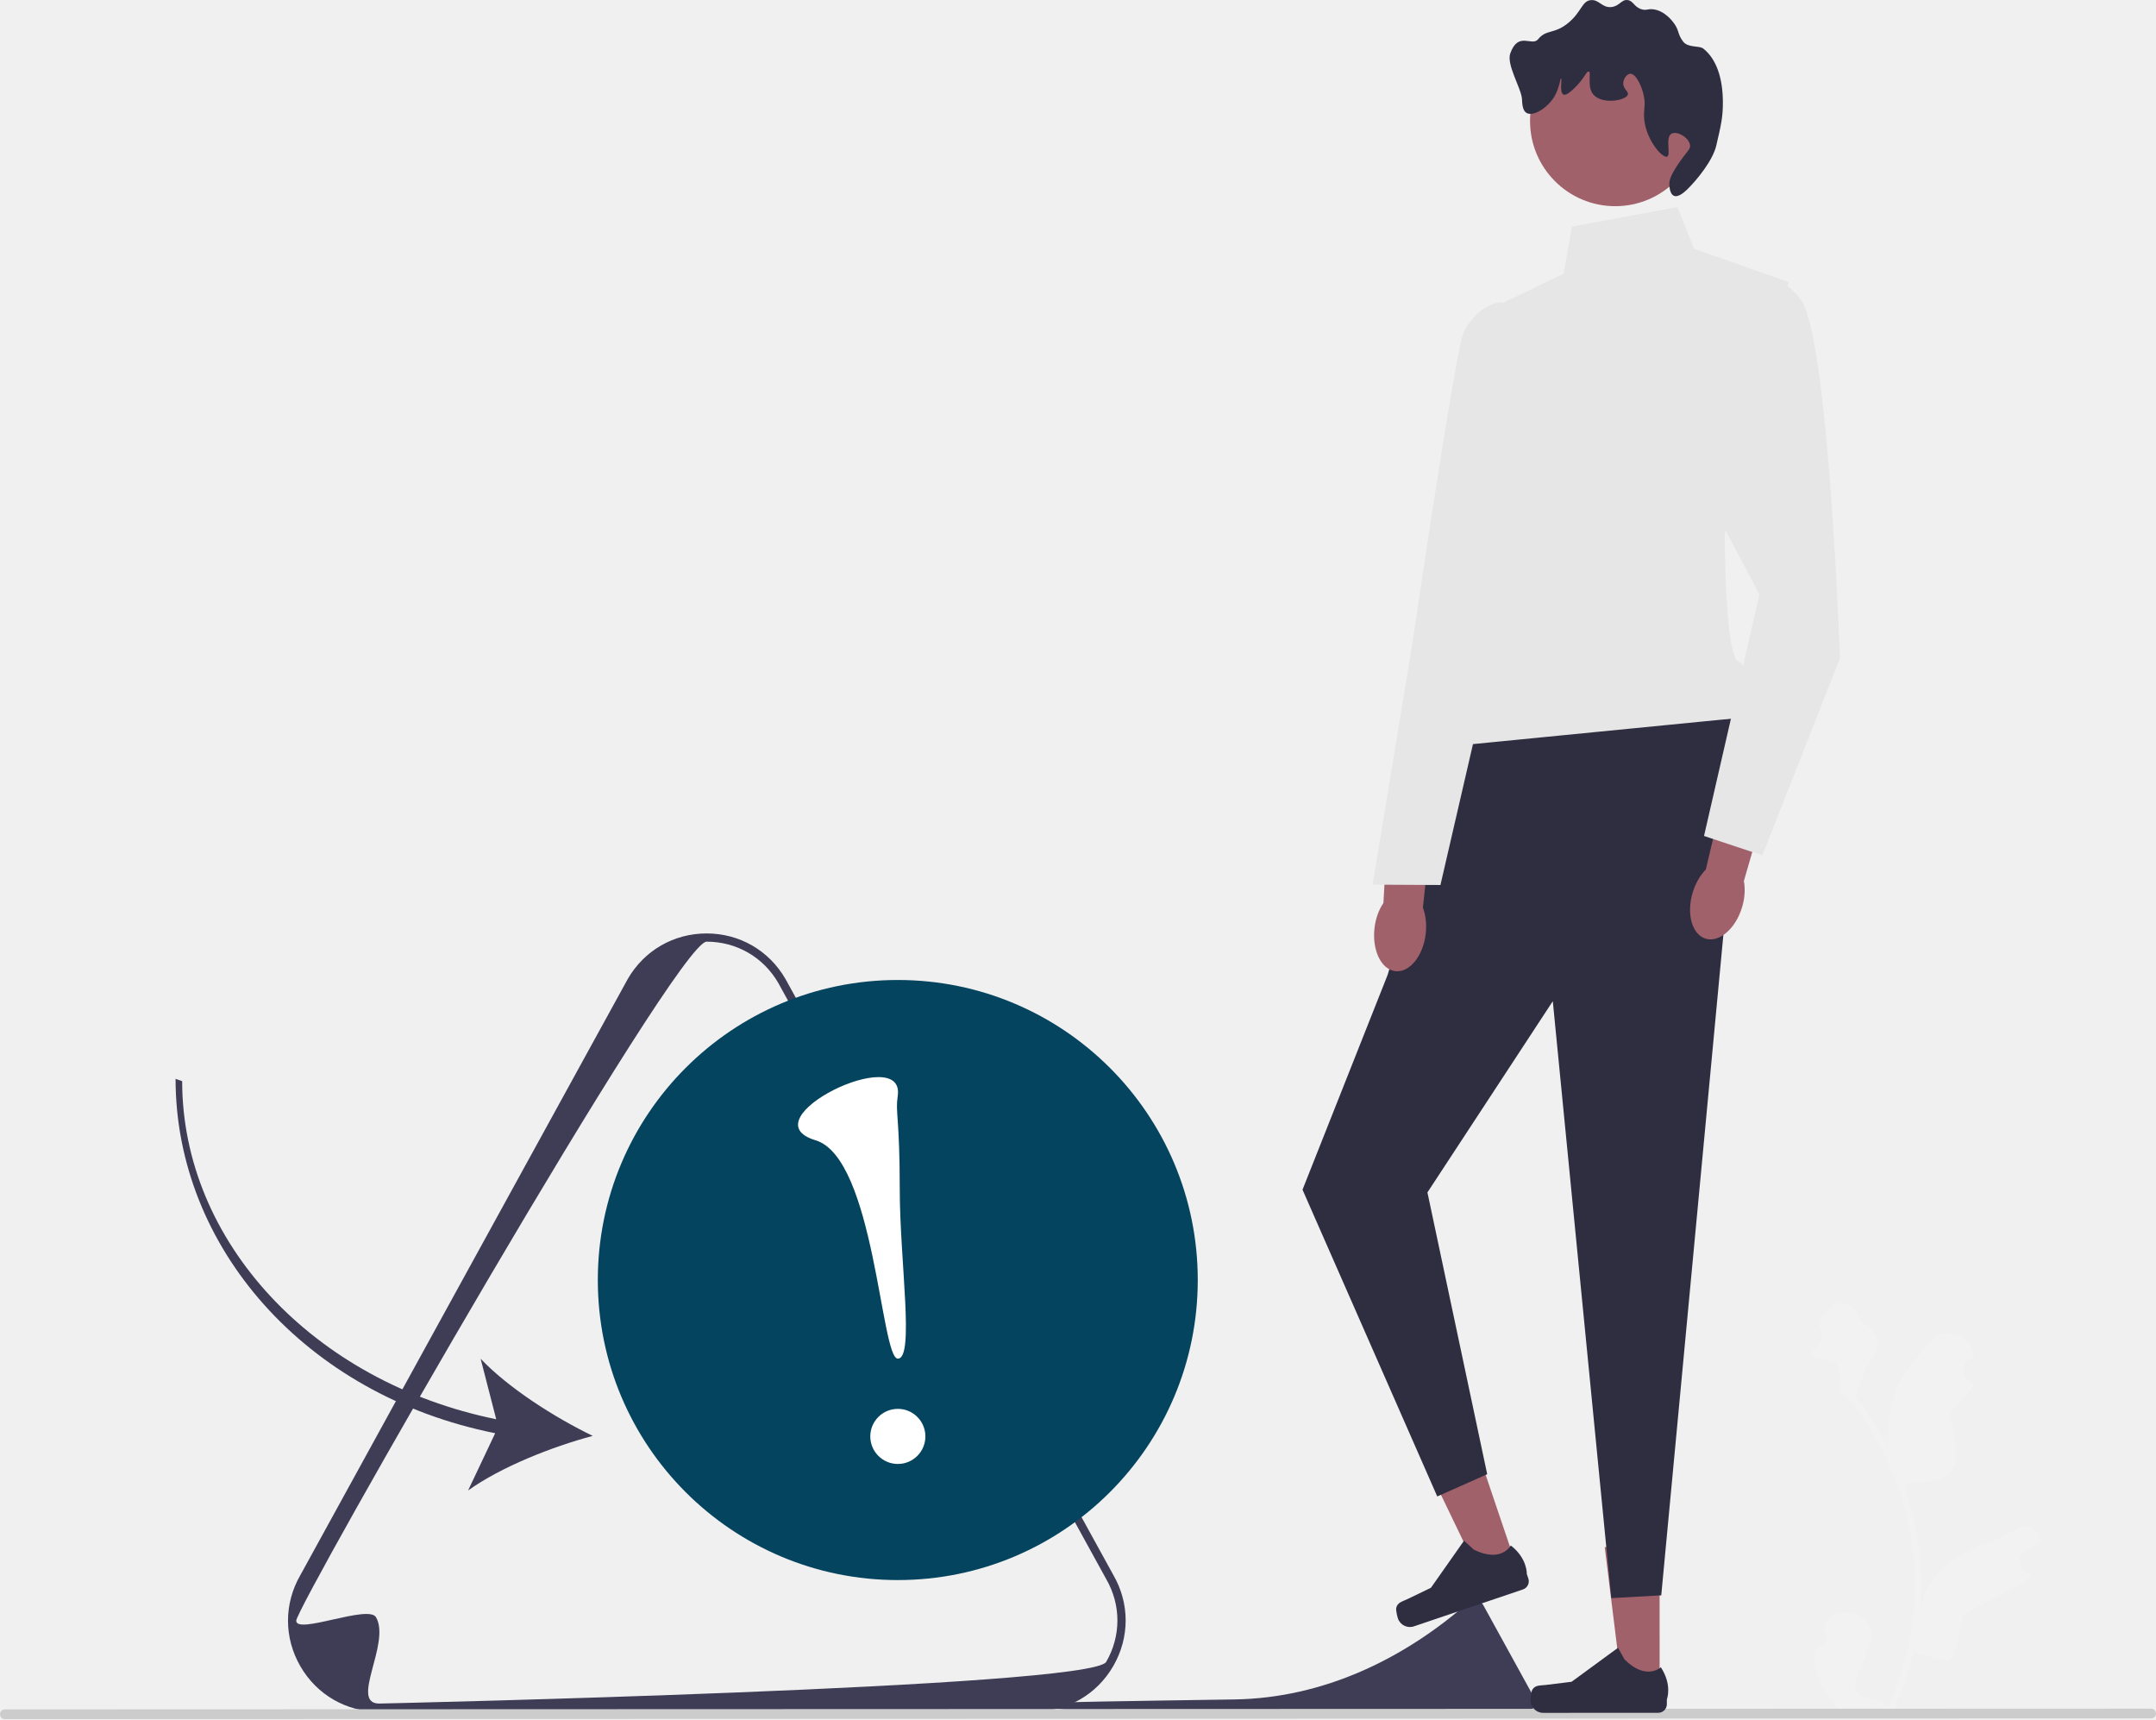
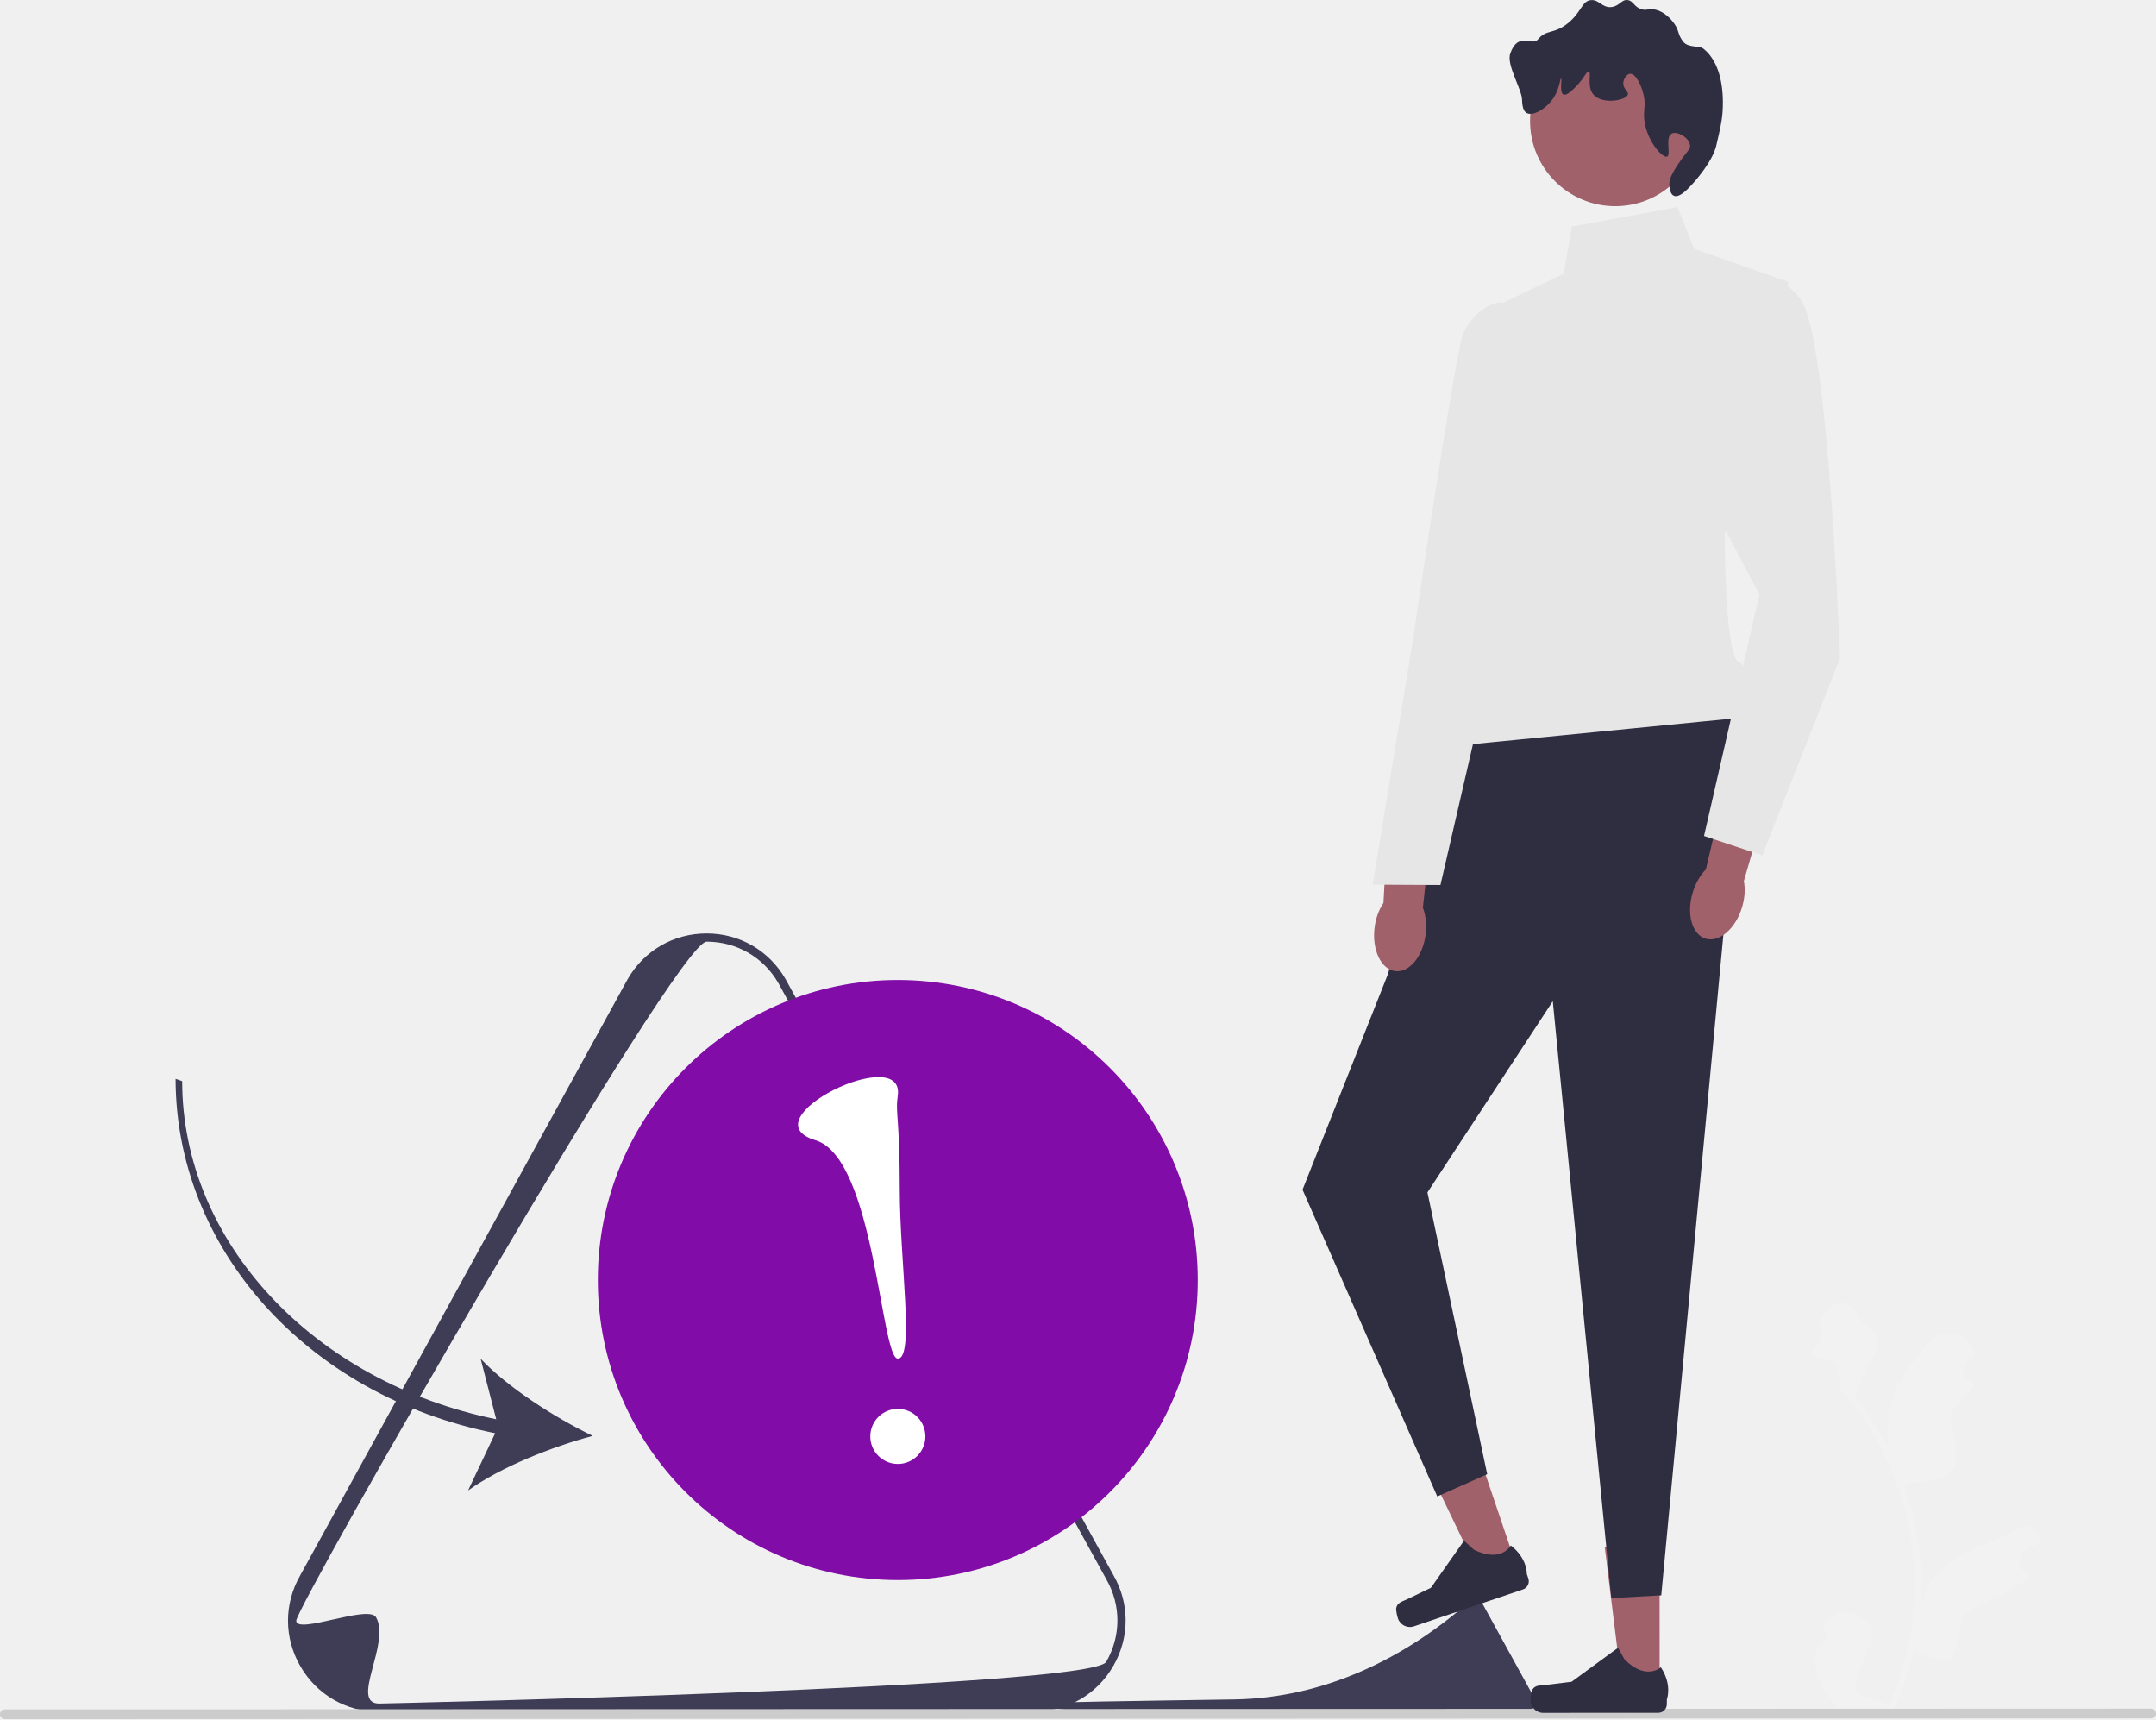
<svg xmlns="http://www.w3.org/2000/svg" width="524.67" height="418.271" viewBox="0 0 524.67 418.271">
  <path d="M442.174,400.477c2.066,.129,3.207-2.438,1.643-3.934l-.156-.618c.02-.049,.041-.099,.062-.148,1.232-2.94,4.625-4.332,7.571-3.114,9.314,3.851-.52,12.7,.22,18.688,.259,2.067,8.355,2.18,7.897,4.209,4.305-9.412,6.568-19.689,6.565-30.023-.001-2.597-.144-5.193-.435-7.783-.24-2.118-.57-4.224-.997-6.31-2.31-11.276-7.306-22.016-14.511-30.985-3.463-1.891-1.351-4.85-3.096-8.395-.627-1.279-6.218-1.307-6.451-2.709,.25,.033,3.864-3.721,2.671-5.577-.786-1.221-.541-2.776,.468-3.82,.099-.102,.192-.21,.278-.326,2.981-4.044,7.09-3.34,9.237,2.154,4.583,2.311,4.629,6.146,1.818,9.836-1.788,2.347-2.033,5.523-3.601,8.036,.162,.207,.33,.407,.491,.613,2.962,3.797,5.525,7.878,7.685,12.166-.612-4.766,.287-10.508,1.821-14.21,1.759-4.248,5.07-7.822,7.969-11.497,3.463-4.389,10.51-2.397,11.123,3.16,.006,.053,.012,.107,.017,.16-.429,.242-.849,.499-1.259,.771-2.339,1.548-1.528,5.174,1.244,5.601l.063,.01c-.154,1.544-5.633,6.407-6.02,7.912,3.705,14.308,.933,16.198-10.466,16.437l-.598,.852c1.08,3.106,1.95,6.286,2.602,9.507,.615,2.99,1.042,6.013,1.282,9.048,.298,3.83,.274,7.679-.048,11.503l.019-.136c.819-4.211,3.104-8.146,6.423-10.872,4.944-4.064,11.931-5.563,17.265-8.83,2.568-1.573,5.86,.457,5.412,3.435l-.022,.143c-.794,.323-1.569,.698-2.318,1.118-.429,.242-.85,.5-1.26,.772-2.339,1.548-1.528,5.175,1.245,5.6l.063,.01c.045,.006,.084,.013,.129,.019-1.362,3.236-14.336,7.801-16.711,10.392-2.31,12.498-1.175,12.126-11.811,8.49h-.006c-1.161,5.064-2.858,10.012-5.039,14.728l-18.02,.006c-.065-.2-.123-.407-.181-.607,1.666,.103,3.346,.005,4.986-.299-1.338-1.64-2.675-3.293-4.013-4.933-.032-.032-.058-.065-.084-.097l-.02-.025-1.855-6.107c.146-1.355,.385-2.698,.71-4.021l0-0v0Z" fill="#f2f2f2" />
  <path d="M251.744,416.42l-159.457,.055c-8.011,.003-15.186-4.137-19.194-11.073-2.004-3.469-3.006-7.273-3.008-11.079-.001-3.805,.999-7.611,3-11.081l79.678-145.049c4.003-6.939,11.176-11.083,19.187-11.086s15.186,4.136,19.195,11.073l79.788,145.012c1.999,3.459,2.999,7.26,2.999,11.063-0,3.803-1,7.609-3.002,11.079-4.003,6.939-11.176,11.083-19.187,11.086h0Zm-179.655-22.099c-0,3.464,17.595-4,19.418-.845,3.646,6.31-6.509,21.002,.779,21,0,0,173.27-3.828,176.912-10.141,1.821-3.156,2.731-6.619,2.729-10.081s-.914-6.924-2.737-10.079l-79.788-145.012c-3.636-6.292-10.164-10.058-17.452-10.055-7.285,.003-99.861,161.749-99.861,165.213h0Z" fill="#3f3d56" />
  <path d="M253.515,414.419c-1.999,4.001,91.614,2.771,92.721,2.771,0,0,26.312-.581,26.865-1.54,.276-.479,.415-1.005,.414-1.531s-.139-1.051-.416-1.53l-12.116-22.021c-.552-.956-1.543-1.527-2.65-1.527-.046,0-.114,.041-.202,.119-16.163,14.444-36.083,23.992-57.757,24.315-23.047,.343-46.732,.69-46.859,.944h0Z" fill="#3f3d56" />
  <path d="M0,417.081c0,.66,.53,1.19,1.19,1.19l522.29-.181c.66-0,1.19-.53,1.19-1.19-0-.66-.53-1.19-1.19-1.19l-522.29,.181c-.66,0-1.19,.53-1.19,1.19Z" fill="#ccc" />
  <g>
    <polygon points="403.878 411.305 394.833 411.308 390.518 376.422 403.867 376.418 403.878 411.305" fill="#a0616a" />
    <path d="M372.889,411.111h0c-.281,.474-.43,2.005-.429,2.557h0c.001,1.695,1.375,3.069,3.071,3.069l28.01-.01c1.157-0,2.094-.938,2.094-2.095l-0-1.166s1.384-3.505-1.47-7.824c0,0-3.544,3.384-8.844-1.912l-1.563-2.83-11.307,8.275-6.268,.774c-1.371,.169-2.587-.025-3.292,1.163h-0Z" fill="#2f2e41" />
  </g>
  <g>
    <polygon points="369.197 381.468 360.63 384.366 345.369 352.7 358.014 348.421 369.197 381.468" fill="#a0616a" />
    <path d="M339.779,391.208h0c-.115,.54,.235,2.037,.412,2.56h0c.544,1.606,2.286,2.467,3.892,1.924l26.532-8.98c1.096-.371,1.683-1.56,1.312-2.655l-.374-1.105s.189-3.764-3.898-6.942c0,0-2.274,4.341-8.991,1.021l-2.387-2.18-8.061,11.46-5.69,2.741c-1.245,.6-2.459,.805-2.747,2.156l-0,0Z" fill="#2f2e41" />
  </g>
  <polygon points="355.226 179.09 337.683 237.191 316.972 289.452 349.761 364.086 361.918 358.677 347.371 290.117 377.878 243.594 392.114 388.826 404.273 388.147 420.763 212.843 423.114 174.676 355.226 179.09" fill="#2f2e41" />
  <path d="M408.21,50.385l-25.668,4.738-2.023,11.485-15.534,7.436-8.077,84.443s-13.504,17.568-2.694,22.969l68.901-6.779s3.373-12.49-.005-13.675-3.388-31.02-3.388-31.02l15.516-61.366-22.97-8.098-4.057-10.131Z" fill="#e6e6e6" />
  <circle cx="393.07" cy="29.436" r="20.728" fill="#a0616a" />
  <path d="M406.796,32.512c-1.654,.905-.085,5.229-1.118,5.602-1.195,.432-5.552-4.527-5.606-10.082-.016-1.681,.371-2.488-.002-4.482-.487-2.607-1.98-5.683-3.363-5.601-.82,.048-1.62,1.207-1.68,2.241-.084,1.449,1.324,2.02,1.121,2.801-.386,1.487-6.298,2.514-8.403,.003-1.65-1.968-.385-5.425-1.122-5.602-.544-.13-1.128,1.772-3.36,3.923-.841,.81-2.092,2.015-2.8,1.682-1.024-.482-.28-3.876-.562-3.921-.233-.037-.379,2.349-1.679,4.482-1.67,2.741-5.114,4.854-6.721,3.924-.985-.57-1.062-2.156-1.122-3.361-.124-2.538-3.813-8.376-2.859-11.092,1.942-5.526,5.27-1.631,6.775-3.475,2.038-2.497,3.866-1.154,7.281-3.924,3.337-2.706,3.366-5.425,5.6-5.604,2.012-.161,2.728,1.985,5.042,1.679,1.961-.26,2.387-1.924,3.921-1.682,1.404,.222,1.496,1.688,3.362,2.24,1.191,.352,1.453-.157,2.801-.001,2.806,.326,4.69,2.881,5.043,3.359,1.361,1.845,.833,2.623,2.242,4.481,1.216,1.602,3.909,.922,4.922,1.722,3.309,2.614,4.731,7.435,4.76,12.93,.02,3.843-.481,5.785-1.599,10.636-.849,3.683-4.782,8.443-6.95,10.566-.582,.57-2.214,2.167-3.361,1.682-1.087-.46-1.12-2.528-1.121-2.801-.005-.939,.245-2.101,2.239-5.043,2.094-3.09,2.926-3.443,2.799-4.483-.224-1.838-3.164-3.521-4.483-2.799h0Z" fill="#2f2e41" />
  <g>
    <path d="M334.495,225.76c-.645,5.403,1.619,10.115,5.057,10.526s6.748-3.636,7.393-9.039c.282-2.365,.007-4.598-.68-6.395l2.446-22.927-10.783-.919-1.267,22.699c-1.091,1.585-1.884,3.69-2.166,6.055h0Z" fill="#a0616a" />
    <path d="M365.491,73.498s-5.587,.079-9.286,7.304c-1.966,3.839-12.482,75.628-12.482,75.628l-9.687,58.808,16.502,.083,12.859-55.693,10.817-32.301-8.723-53.829Z" fill="#e6e6e6" />
  </g>
  <path d="M411.93,217.13c-1.58,5.207-.175,10.242,3.138,11.248s7.28-2.4,8.86-7.606c.692-2.279,.811-4.525,.449-6.415l6.419-22.145-10.456-2.791-5.218,22.127c-1.351,1.37-2.5,3.304-3.192,5.583v-0Z" fill="#a0616a" />
  <path d="M423.416,69.632s8.104-6.082,14.863,3.372c6.758,9.455,9.487,87.139,9.487,87.139l-18.898,47.968-14.188-4.724,13.49-58.775-23.659-44.576,18.904-30.405h-0Z" fill="#e6e6e6" />
  <g>
-     <circle cx="218.48" cy="311.431" r="73" fill="#05445e" />
+     <circle cx="218.48" cy="311.431" r="73" fill="#810ca8" />
    <g>
      <circle cx="218.493" cy="349.479" r="6.703" fill="#fff" />
      <path d="M218.464,266.681c-.616,4.091,.487,4.947,.494,22.585,.006,17.638,3.666,41.286-.471,41.287s-5.65-48.803-20.017-53.122c-16.891-5.078,21.988-23.994,19.995-10.75Z" fill="#fff" />
    </g>
  </g>
  <path d="M120.503,348.702l-6.595,13.935c7.973-5.717,20.427-10.646,30.338-13.286-9.234-4.46-20.533-11.652-27.284-18.772l3.793,14.724c-44.474-9.059-76.411-43.177-76.425-82.259l-1.606-.553c.014,40.823,31.51,76.961,77.779,86.21Z" fill="#3f3d56" />
</svg>
